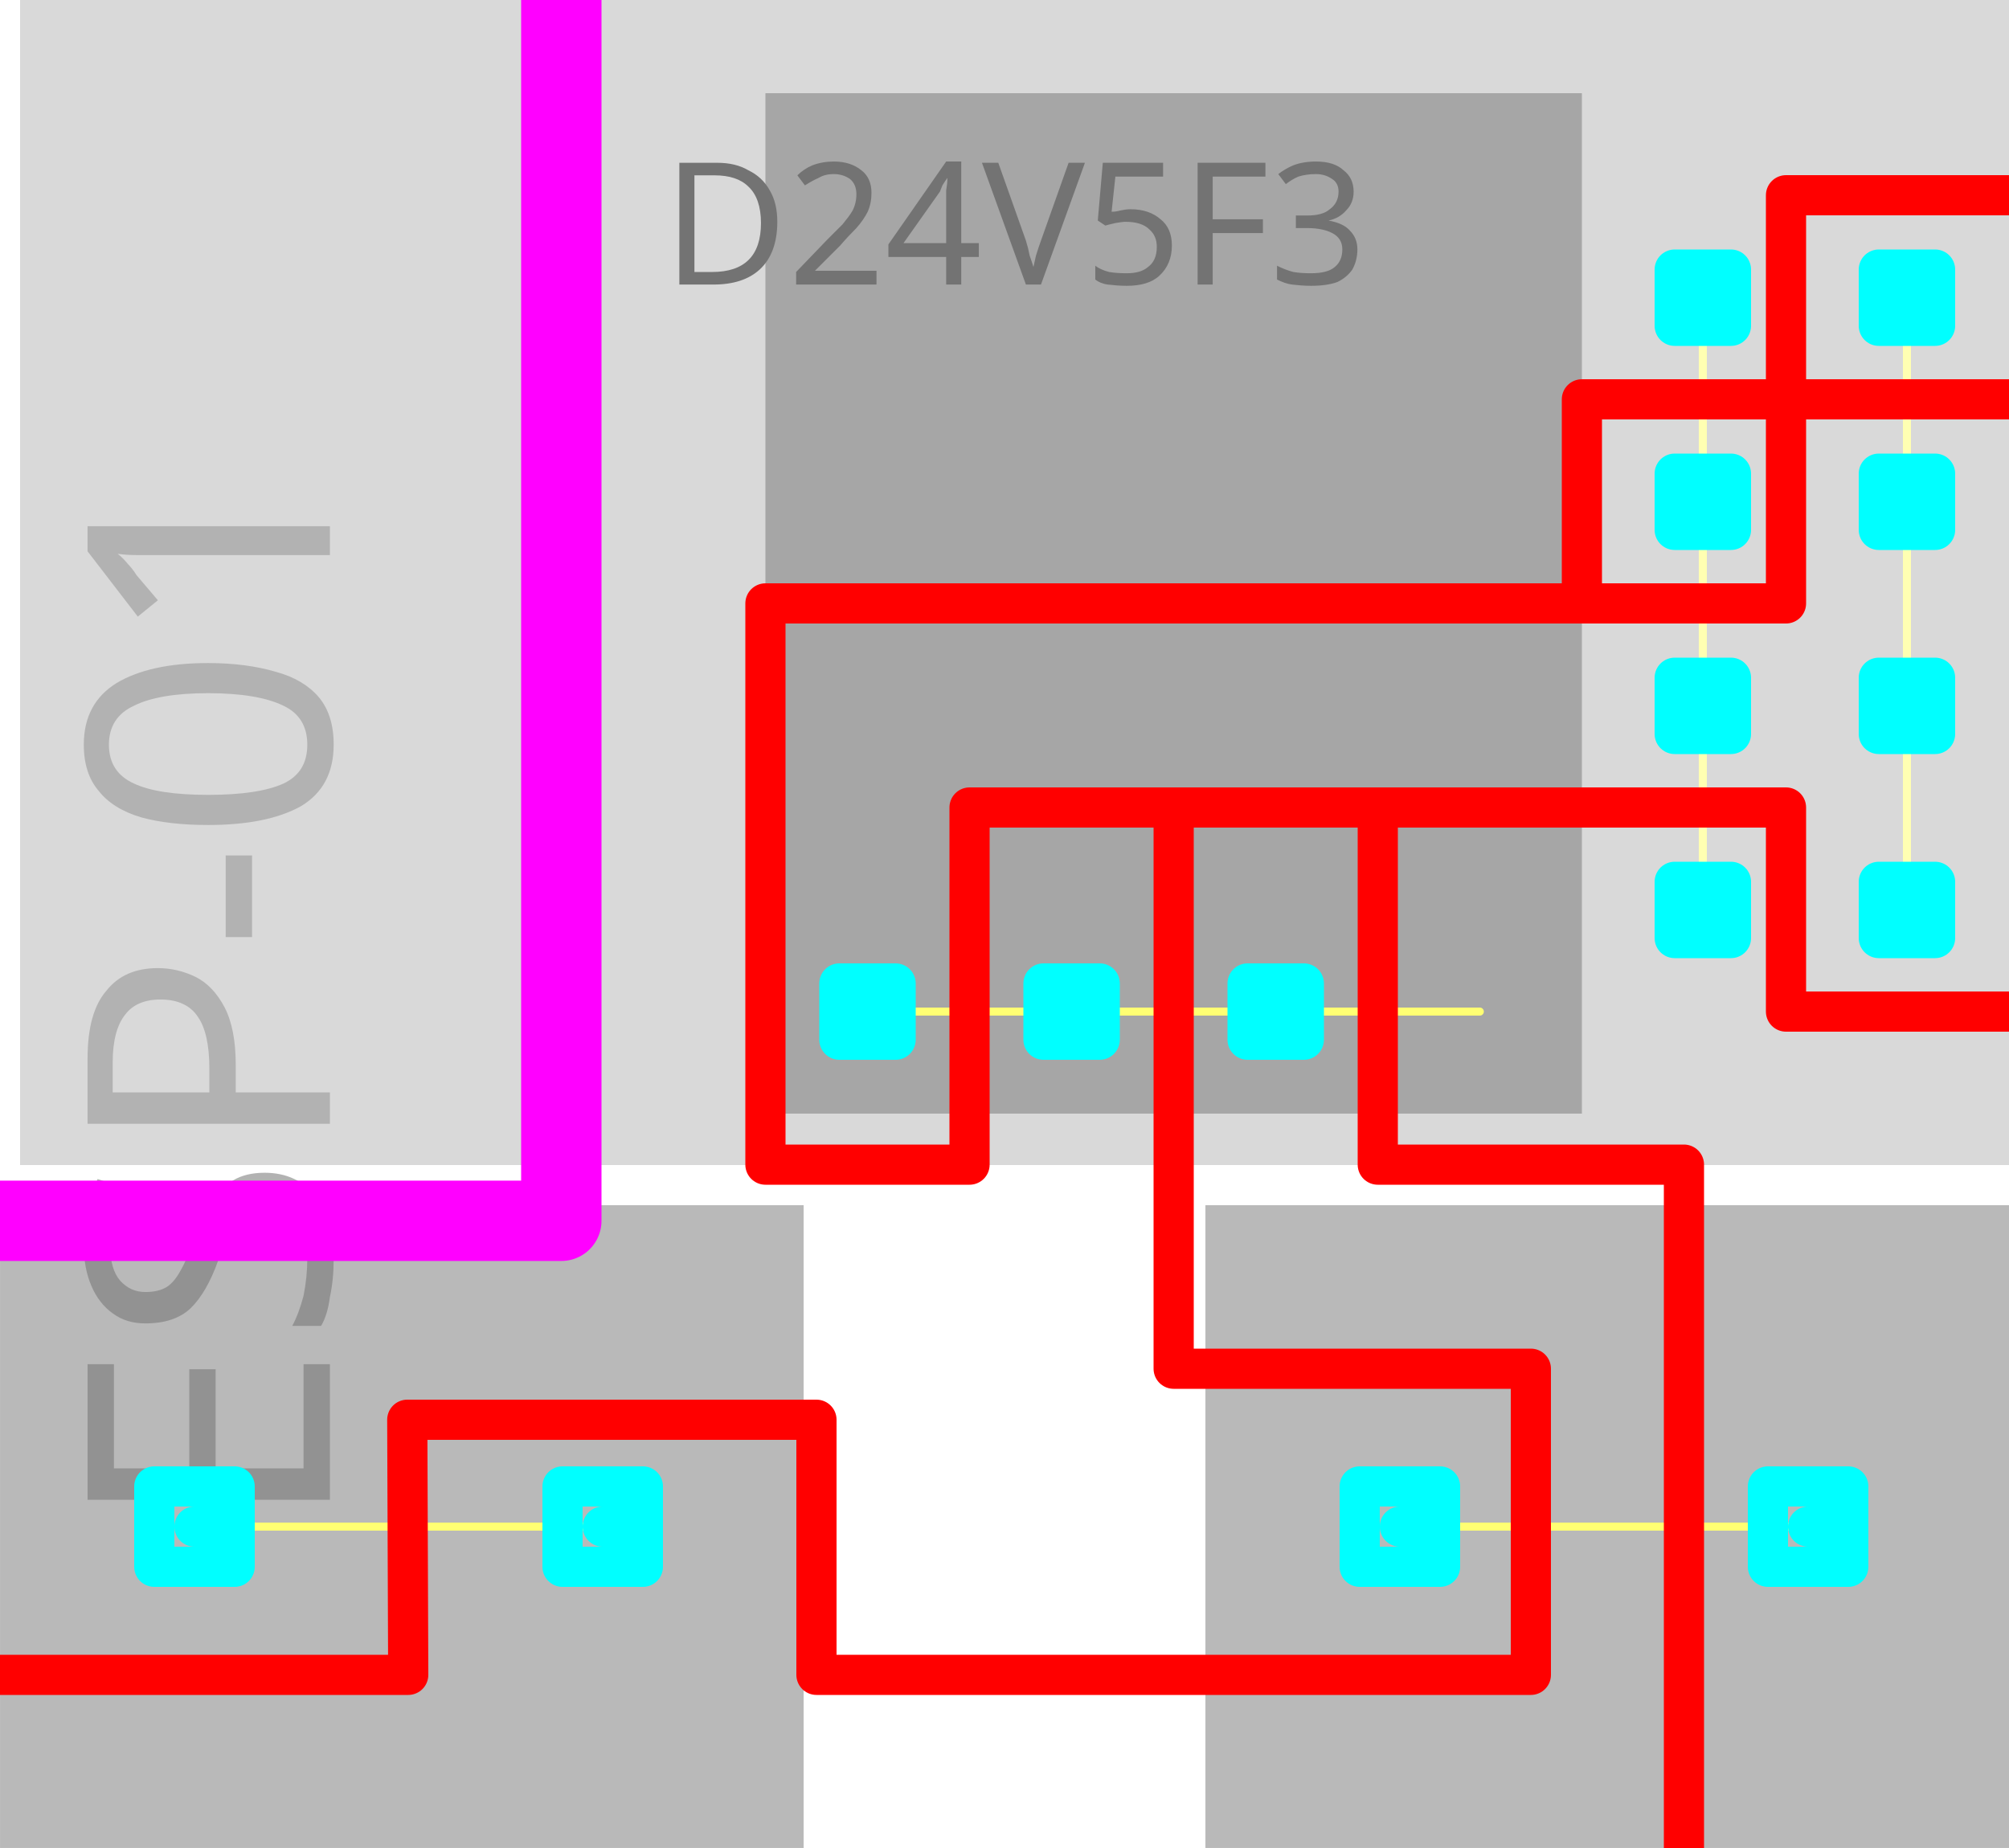
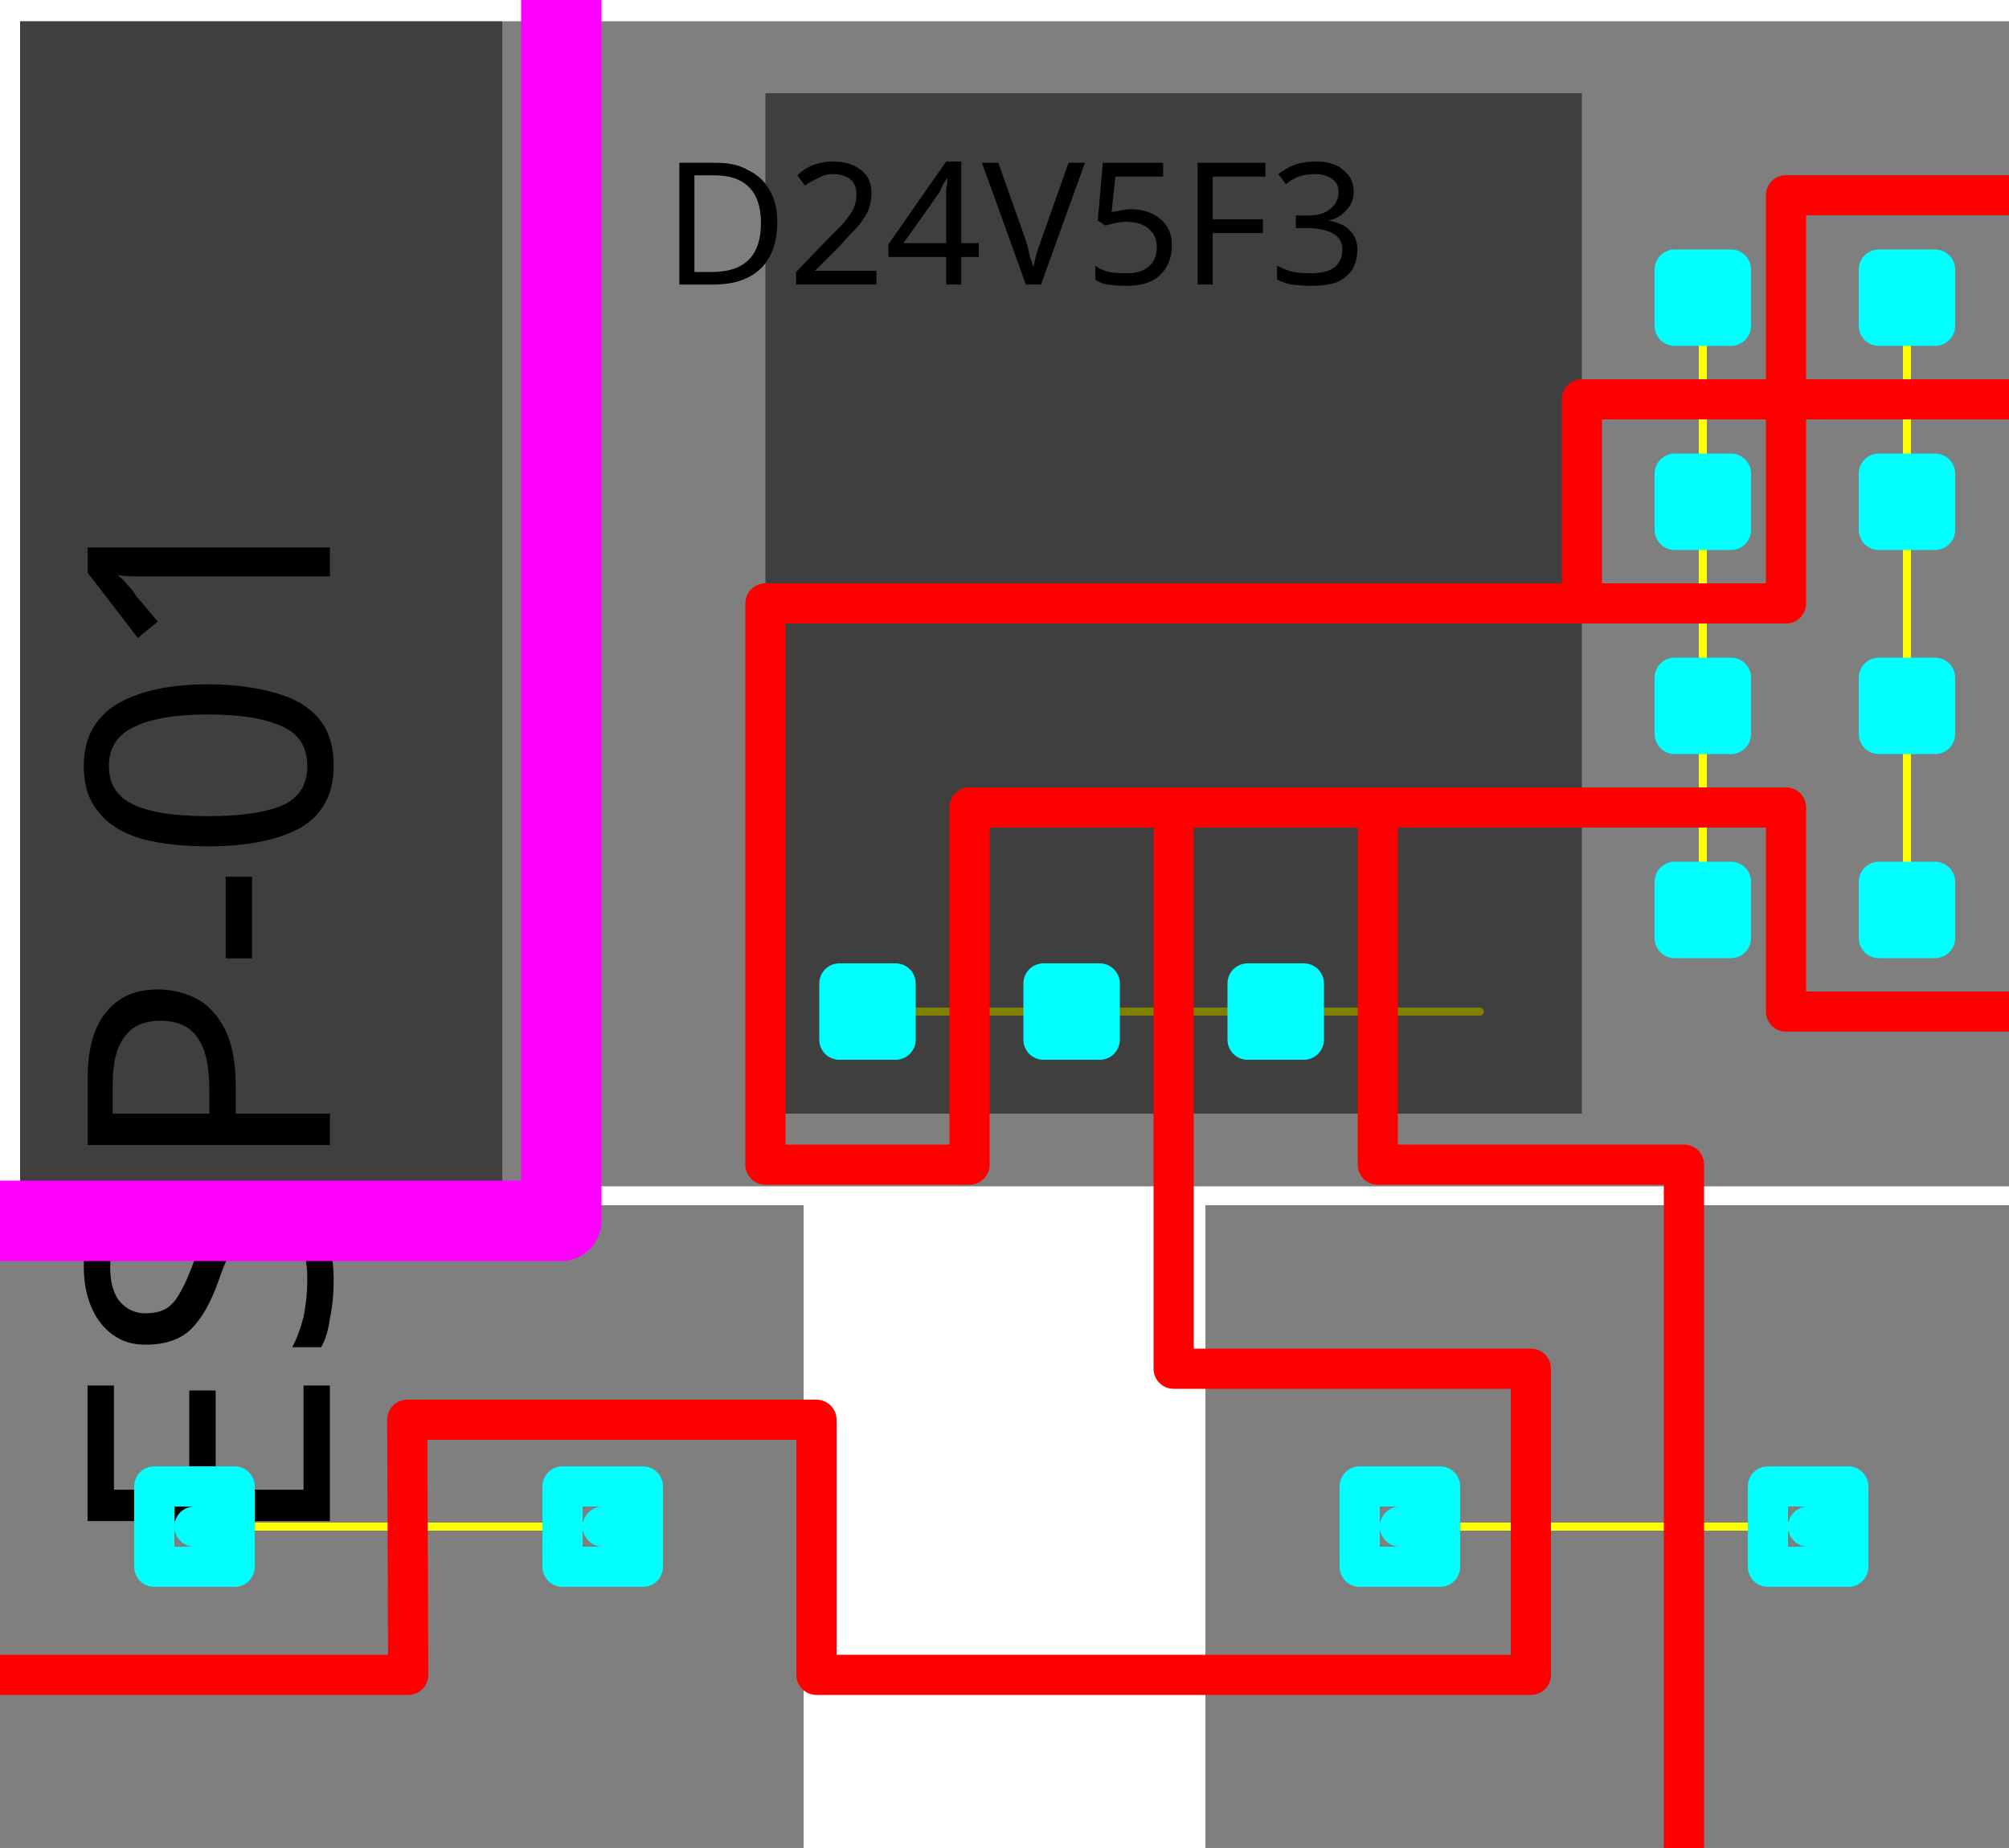
<svg xmlns="http://www.w3.org/2000/svg" width="25mm" height="23mm" viewBox="0 0 25 23" version="1.1" id="svg926">
  <defs id="defs920" />
-   <g id="layer6" style="display:inline;opacity:0.548" transform="translate(5.175,18.25499)">
-     <g transform="translate(0.2350001,0.00500088)" style="display:inline;opacity:0.548" id="layer6-4">
-       <g id="g834">
-         <rect y="-5.16" x="-18.26" height="24.75" width="14.5" id="rect934" style="opacity:1;fill:#000000;fill-opacity:0.502;fill-rule:evenodd;stroke:none;stroke-width:1;stroke-linecap:round;stroke-linejoin:round;stroke-miterlimit:4;stroke-dasharray:none;stroke-dashoffset:0;stroke-opacity:1" transform="matrix(0,1,1,0,0,0)" />
-         <text xml:space="preserve" style="font-style:normal;font-variant:normal;font-weight:normal;font-stretch:normal;font-size:4.233px;line-height:125%;font-family:Raleway;-inkscape-font-specification:'Raleway, Normal';font-variant-ligatures:normal;font-variant-caps:normal;font-variant-numeric:normal;font-feature-settings:normal;text-align:center;letter-spacing:0px;word-spacing:0px;writing-mode:lr-tb;text-anchor:middle;fill:#000000;fill-opacity:1;stroke:none;stroke-width:0.265px;stroke-linecap:butt;stroke-linejoin:miter;stroke-opacity:1" x="10.863" y="-1.306" id="text892" transform="rotate(-90)">
-           <tspan id="tspan890" x="10.863" y="-1.306" style="font-style:normal;font-variant:normal;font-weight:normal;font-stretch:normal;font-size:4.233px;font-family:Raleway;-inkscape-font-specification:'Raleway, Normal';font-variant-ligatures:normal;font-variant-caps:normal;font-variant-numeric:normal;font-feature-settings:normal;text-align:center;writing-mode:lr-tb;text-anchor:middle;stroke-width:0.265px">ESP-01</tspan>
-         </text>
-         <path style="opacity:1;fill:none;fill-opacity:0.502;fill-rule:evenodd;stroke:#ffff00;stroke-width:0.1;stroke-linecap:round;stroke-linejoin:round;stroke-miterlimit:4;stroke-dasharray:none;stroke-dashoffset:0;stroke-opacity:1" d="m 18.32,-14.555 v 2.54 2.54 2.54" id="path822" />
-         <path id="path824" d="m 15.78,-14.555 v 2.54 2.54 2.54" style="opacity:1;fill:none;fill-opacity:0.502;fill-rule:evenodd;stroke:#ffff00;stroke-width:0.1;stroke-linecap:round;stroke-linejoin:round;stroke-miterlimit:4;stroke-dasharray:none;stroke-dashoffset:0;stroke-opacity:1" />
-       </g>
-     </g>
-     <g transform="translate(-16.45163,-142.5503)" id="layer1">
+   <g id="layer6" style="display:inline;opacity:1" transform="translate(5.175,18.25499)">
+     <g transform="translate(-16.45163,-142.5503)" id="layer1" style="">
      <rect y="139.295" x="26.277" height="8" width="10" id="rect817" style="opacity:1;fill:#000000;fill-opacity:0.502;fill-rule:evenodd;stroke:none;stroke-width:0.5;stroke-linecap:round;stroke-linejoin:round;stroke-miterlimit:4;stroke-dasharray:none;stroke-dashoffset:0;stroke-opacity:1" />
      <path id="path818" d="m 28.777,143.295 h 5" style="opacity:1;fill:none;fill-opacity:0.502;fill-rule:evenodd;stroke:#ffff00;stroke-width:0.1;stroke-linecap:round;stroke-linejoin:round;stroke-miterlimit:4;stroke-dasharray:none;stroke-dashoffset:0;stroke-opacity:1" />
    </g>
-     <g id="g921" transform="translate(-31.45163,-142.5503)">
+     <g id="g921" transform="translate(-31.45163,-142.5503)" style="">
      <rect style="opacity:1;fill:#000000;fill-opacity:0.502;fill-rule:evenodd;stroke:none;stroke-width:0.5;stroke-linecap:round;stroke-linejoin:round;stroke-miterlimit:4;stroke-dasharray:none;stroke-dashoffset:0;stroke-opacity:1" id="rect917" width="10" height="8" x="26.277" y="139.295" />
      <path style="opacity:1;fill:none;fill-opacity:0.502;fill-rule:evenodd;stroke:#ffff00;stroke-width:0.1;stroke-linecap:round;stroke-linejoin:round;stroke-miterlimit:4;stroke-dasharray:none;stroke-dashoffset:0;stroke-opacity:1" d="m 28.777,143.295 h 5" id="path919" />
    </g>
-     <g transform="translate(-8.349999,-105.815)" id="layer1-3">
+     <g transform="translate(-8.349999,-105.815)" id="layer1-3" style="">
      <rect y="88.72" x="12.7" height="12.7" width="10.16" id="rect817-9" style="opacity:1;fill:#000000;fill-opacity:0.502;fill-rule:evenodd;stroke:none;stroke-width:0.1;stroke-linecap:round;stroke-linejoin:round;stroke-miterlimit:4;stroke-dasharray:none;stroke-dashoffset:0;stroke-opacity:1" />
      <path id="path831" d="m 13.97,100.15 h 2.54 2.54 2.54" style="opacity:1;fill:none;fill-opacity:0.502;fill-rule:evenodd;stroke:#ffff00;stroke-width:0.1;stroke-linecap:round;stroke-linejoin:round;stroke-miterlimit:4;stroke-dasharray:none;stroke-dashoffset:0;stroke-opacity:1" />
      <text id="text835" y="91.103" x="17.734" style="font-style:normal;font-variant:normal;font-weight:normal;font-stretch:normal;font-size:2.117px;line-height:125%;font-family:Raleway;-inkscape-font-specification:'Raleway, Normal';font-variant-ligatures:normal;font-variant-caps:normal;font-variant-numeric:normal;font-feature-settings:normal;text-align:center;letter-spacing:0px;word-spacing:0px;writing-mode:lr-tb;text-anchor:middle;fill:#000000;fill-opacity:1;stroke:none;stroke-width:0.265px;stroke-linecap:butt;stroke-linejoin:miter;stroke-opacity:1" xml:space="preserve">
        <tspan style="font-style:normal;font-variant:normal;font-weight:normal;font-stretch:normal;font-size:2.117px;font-family:Raleway;-inkscape-font-specification:'Raleway, Normal';font-variant-ligatures:normal;font-variant-caps:normal;font-variant-numeric:normal;font-feature-settings:normal;text-align:center;writing-mode:lr-tb;text-anchor:middle;stroke-width:0.265px" y="91.103" x="17.734" id="tspan833">D24V5F3</tspan>
      </text>
+     </g>
+     <g transform="translate(0.235,0.2700022)" style="display:inline;opacity:1" id="layer6-2">
+       <g id="g832">
+         <rect y="-5.16" x="-18.26" height="24.75" width="14.5" id="rect934-4" style="opacity:1;fill:#000000;fill-opacity:0.502;fill-rule:evenodd;stroke:none;stroke-width:1;stroke-linecap:round;stroke-linejoin:round;stroke-miterlimit:4;stroke-dasharray:none;stroke-dashoffset:0;stroke-opacity:1" transform="matrix(0,1,1,0,0,0)" />
+         <text xml:space="preserve" style="font-style:normal;font-variant:normal;font-weight:normal;font-stretch:normal;font-size:4.233px;line-height:125%;font-family:Raleway;-inkscape-font-specification:'Raleway, Normal';font-variant-ligatures:normal;font-variant-caps:normal;font-variant-numeric:normal;font-feature-settings:normal;text-align:center;letter-spacing:0px;word-spacing:0px;writing-mode:lr-tb;text-anchor:middle;fill:#000000;fill-opacity:1;stroke:none;stroke-width:0.265px;stroke-linecap:butt;stroke-linejoin:miter;stroke-opacity:1" x="10.863" y="-1.306" id="text892-8" transform="rotate(-90)">
+           <tspan id="tspan890-3" x="10.863" y="-1.306" style="font-style:normal;font-variant:normal;font-weight:normal;font-stretch:normal;font-size:4.233px;font-family:Raleway;-inkscape-font-specification:'Raleway, Normal';font-variant-ligatures:normal;font-variant-caps:normal;font-variant-numeric:normal;font-feature-settings:normal;text-align:center;writing-mode:lr-tb;text-anchor:middle;stroke-width:0.265px">ESP-01</tspan>
+         </text>
+         <path style="opacity:1;fill:none;fill-opacity:0.502;fill-rule:evenodd;stroke:#ffff00;stroke-width:0.1;stroke-linecap:round;stroke-linejoin:round;stroke-miterlimit:4;stroke-dasharray:none;stroke-dashoffset:0;stroke-opacity:1" d="m 18.32,-14.82 v 2.54 2.54 2.54" id="path822-9" />
+         <path id="path824-0" d="m 15.78,-14.82 v 2.54 2.54 2.54" style="opacity:1;fill:none;fill-opacity:0.502;fill-rule:evenodd;stroke:#ffff00;stroke-width:0.1;stroke-linecap:round;stroke-linejoin:round;stroke-miterlimit:4;stroke-dasharray:none;stroke-dashoffset:0;stroke-opacity:1" />
+         <rect transform="matrix(0,1,1,0,0,0)" style="opacity:1;fill:#000000;fill-opacity:0.502;fill-rule:evenodd;stroke:none;stroke-width:1;stroke-linecap:round;stroke-linejoin:round;stroke-miterlimit:4;stroke-dasharray:none;stroke-dashoffset:0;stroke-opacity:1" id="rect822" width="14.5" height="6" x="-18.26" y="-5.16" />
+       </g>
    </g>
  </g>
  <g id="layer3" style="display:inline" transform="translate(5.175,18.25499)">
    <path style="opacity:1;fill:none;fill-opacity:0.502;fill-rule:evenodd;stroke:#ff00ff;stroke-width:1;stroke-linecap:round;stroke-linejoin:round;stroke-miterlimit:4;stroke-dasharray:none;stroke-dashoffset:0;stroke-opacity:1" d="m 20.325,-18.755 -18.515,0 V -3.061 H -5.675 V 5.245 H 20.325 Z" id="path852" />
  </g>
  <g id="layer7" style="display:inline" transform="translate(5.175,18.25499)">
    <path id="path880" style="opacity:1;fill:none;fill-opacity:0.502;fill-rule:evenodd;stroke:#ff0000;stroke-width:0.5;stroke-linecap:round;stroke-linejoin:round;stroke-miterlimit:4;stroke-dasharray:none;stroke-dashoffset:0;stroke-opacity:1" d="m 11.97,-8.205 v 4.445 l 3.81,0 v 9.525 m -6.35,-13.97 5e-7,6.985 4.445,0 v 3.81 l -8.89,9e-7 v -3.175 l -5.092,1.5e-7 0.012,3.175 H -6.445 M 20.86,-15.825 h -3.81 v 5.08 h -2.54 v 0 m 6.35,-2.54 h -6.35 v 2.54 l -10.16,0 2e-7,6.985 h 2.54 l -2e-7,-4.445 10.16,0 v 2.54 h 3.81" />
    <text xml:space="preserve" style="font-style:normal;font-variant:normal;font-weight:normal;font-stretch:normal;font-size:2.117px;line-height:125%;font-family:Raleway;-inkscape-font-specification:'Raleway, Normal';font-variant-ligatures:normal;font-variant-caps:normal;font-variant-numeric:normal;font-feature-settings:normal;text-align:center;letter-spacing:0px;word-spacing:0px;writing-mode:lr-tb;text-anchor:middle;fill:#000000;fill-opacity:1;stroke:none;stroke-width:0.265px;stroke-linecap:butt;stroke-linejoin:miter;stroke-opacity:1" x="-2.817" y="8.164" id="text1062">
      <tspan id="tspan1060" x="-2.817" y="8.164" style="font-style:normal;font-variant:normal;font-weight:normal;font-stretch:normal;font-size:2.117px;font-family:Raleway;-inkscape-font-specification:'Raleway, Normal';font-variant-ligatures:normal;font-variant-caps:normal;font-variant-numeric:normal;font-feature-settings:normal;text-align:center;writing-mode:lr-tb;text-anchor:middle;stroke-width:0.265px">GND</tspan>
    </text>
    <text id="text1066" y="8.139" x="2.677" style="font-style:normal;font-variant:normal;font-weight:normal;font-stretch:normal;font-size:2.117px;line-height:125%;font-family:Raleway;-inkscape-font-specification:'Raleway, Normal';font-variant-ligatures:normal;font-variant-caps:normal;font-variant-numeric:normal;font-feature-settings:normal;text-align:center;letter-spacing:0px;word-spacing:0px;writing-mode:lr-tb;text-anchor:middle;fill:#000000;fill-opacity:1;stroke:none;stroke-width:0.265px;stroke-linecap:butt;stroke-linejoin:miter;stroke-opacity:1" xml:space="preserve">
-       <tspan style="font-style:normal;font-variant:normal;font-weight:normal;font-stretch:normal;font-size:2.117px;font-family:Raleway;-inkscape-font-specification:'Raleway, Normal';font-variant-ligatures:normal;font-variant-caps:normal;font-variant-numeric:normal;font-feature-settings:normal;text-align:center;writing-mode:lr-tb;text-anchor:middle;stroke-width:0.265px" y="8.139" x="2.677" id="tspan1064">4-26V</tspan>
+       <tspan style="font-style:normal;font-variant:normal;font-weight:normal;font-stretch:normal;font-size:2.117px;font-family:Raleway;-inkscape-font-specification:'Raleway, Normal';font-variant-ligatures:normal;font-variant-caps:normal;font-variant-numeric:normal;font-feature-settings:normal;text-align:center;writing-mode:lr-tb;text-anchor:middle;stroke-width:0.265px" y="8.139" x="2.677" id="tspan1064">4-36V</tspan>
    </text>
    <text xml:space="preserve" style="font-style:normal;font-variant:normal;font-weight:normal;font-stretch:normal;font-size:2.117px;line-height:125%;font-family:Raleway;-inkscape-font-specification:'Raleway, Normal';font-variant-ligatures:normal;font-variant-caps:normal;font-variant-numeric:normal;font-feature-settings:normal;text-align:center;letter-spacing:0px;word-spacing:0px;writing-mode:lr-tb;text-anchor:middle;fill:#000000;fill-opacity:1;stroke:none;stroke-width:0.265px;stroke-linecap:butt;stroke-linejoin:miter;stroke-opacity:1" x="15.772" y="8.239" id="text1070">
      <tspan id="tspan1068" x="15.772" y="8.239" style="font-style:normal;font-variant:normal;font-weight:normal;font-stretch:normal;font-size:2.117px;font-family:Raleway;-inkscape-font-specification:'Raleway, Normal';font-variant-ligatures:normal;font-variant-caps:normal;font-variant-numeric:normal;font-feature-settings:normal;text-align:center;writing-mode:lr-tb;text-anchor:middle;stroke-width:0.265px">IN1</tspan>
    </text>
  </g>
  <g id="layer4" style="display:inline" transform="translate(5.175,18.25499)">
    <g id="g940" transform="translate(3.405002,-9.134995)" style="stroke:#00ffff;stroke-opacity:1" />
    <g id="g1229" transform="rotate(-180,36.2725,8.835006)" style="stroke:#00ffff;stroke-opacity:1" />
    <g id="g942" transform="rotate(-90,11.72751,4.247507)" style="stroke:#00ffff;stroke-opacity:1" />
    <g transform="rotate(-180,31.22625,8.835006)" id="g915" style="stroke:#00ffff;stroke-opacity:1" />
    <g id="g924" transform="rotate(-180,26.18,8.835006)" style="stroke:#00ffff;stroke-opacity:1" />
    <g transform="translate(19.24001,1.37501)" id="g941" style="stroke:#00ffff;stroke-opacity:1" />
    <g id="g925" style="stroke:#00ffff;stroke-opacity:1">
      <g transform="rotate(-90,22.0375,-8.9375)" id="g954" style="stroke:#00ffff;stroke-opacity:1" />
      <g id="g964" transform="rotate(-90,23.3075,-10.2075)" style="stroke:#00ffff;stroke-opacity:1" />
    </g>
    <g id="g1033" transform="translate(-0.2700745,-0.1467824)" style="stroke:#00ffff;stroke-opacity:1" />
    <g id="g906" transform="translate(-2.265001,-18.99)">
      <path style="opacity:1;fill:none;fill-opacity:1;fill-rule:evenodd;stroke:#00ffff;stroke-width:0.5;stroke-linecap:round;stroke-linejoin:round;stroke-miterlimit:4;stroke-dasharray:none;stroke-dashoffset:0;stroke-opacity:1" d="m 19.59,19.735 h 0.5 v -0.5 h -1 v 1 h 1 v -0.5" id="path909" />
      <path style="opacity:1;fill:none;fill-opacity:1;fill-rule:evenodd;stroke:#00ffff;stroke-width:0.5;stroke-linecap:round;stroke-linejoin:round;stroke-miterlimit:4;stroke-dasharray:none;stroke-dashoffset:0;stroke-opacity:1" d="m 14.51,19.735 h 0.5 v -0.5 h -1 v 1 h 1 v -0.5" id="path911" />
    </g>
    <g id="g1058" transform="translate(1.27)">
      <path style="opacity:1;fill:#6f9090;fill-opacity:0.229;fill-rule:evenodd;stroke:#00ffff;stroke-width:0.5;stroke-linecap:round;stroke-linejoin:round;stroke-miterlimit:4;stroke-dasharray:none;stroke-dashoffset:0;stroke-opacity:1" d="m 4.35,-5.665 h -0.35 v 0.35 h 0.7 v -0.7 h -0.7 v 0.35" id="path910" />
      <path style="opacity:1;fill:#6f9090;fill-opacity:0.229;fill-rule:evenodd;stroke:#00ffff;stroke-width:0.5;stroke-linecap:round;stroke-linejoin:round;stroke-miterlimit:4;stroke-dasharray:none;stroke-dashoffset:0;stroke-opacity:1" d="m 9.43,-5.665 h -0.35 v 0.35 h 0.7 v -0.7 h -0.7 v 0.35" id="path912" />
      <path style="opacity:1;fill:#6f9090;fill-opacity:0.229;fill-rule:evenodd;stroke:#00ffff;stroke-width:0.5;stroke-linecap:round;stroke-linejoin:round;stroke-miterlimit:4;stroke-dasharray:none;stroke-dashoffset:0;stroke-opacity:1" d="m 6.89,-5.665 h -0.35 v 0.35 h 0.7 v -0.7 h -0.7 v 0.35" id="path914" />
    </g>
    <g id="g930" transform="matrix(-1,0,0,1,45.765,-16.505)">
      <path id="path1025" d="m 29.75,9.575 v 0.35 h 0.35 v -0.7 h -0.7 v 0.7 h 0.35" style="opacity:1;fill:none;fill-opacity:1;fill-rule:evenodd;stroke:#00ffff;stroke-width:0.5;stroke-linecap:round;stroke-linejoin:round;stroke-miterlimit:4;stroke-dasharray:none;stroke-dashoffset:0;stroke-opacity:1" />
      <path id="path1023" d="m 29.75,1.955 v 0.35 h 0.35 v -0.7 h -0.7 v 0.7 h 0.35" style="opacity:1;fill:none;fill-opacity:1;fill-rule:evenodd;stroke:#00ffff;stroke-width:0.5;stroke-linecap:round;stroke-linejoin:round;stroke-miterlimit:4;stroke-dasharray:none;stroke-dashoffset:0;stroke-opacity:1" />
      <path id="path1021" d="m 29.75,4.495 v 0.35 h 0.35 v -0.7 h -0.7 v 0.7 h 0.35" style="opacity:1;fill:none;fill-opacity:1;fill-rule:evenodd;stroke:#00ffff;stroke-width:0.5;stroke-linecap:round;stroke-linejoin:round;stroke-miterlimit:4;stroke-dasharray:none;stroke-dashoffset:0;stroke-opacity:1" />
      <path id="path1019" d="m 29.75,7.035 v 0.35 h 0.35 v -0.7 h -0.7 v 0.7 h 0.35" style="opacity:1;fill:none;fill-opacity:1;fill-rule:evenodd;stroke:#00ffff;stroke-width:0.5;stroke-linecap:round;stroke-linejoin:round;stroke-miterlimit:4;stroke-dasharray:none;stroke-dashoffset:0;stroke-opacity:1" />
      <path id="path1015" d="m 27.21,1.955 v 0.35 h 0.35 v -0.7 h -0.7 v 0.7 h 0.35" style="opacity:1;fill:none;fill-opacity:1;fill-rule:evenodd;stroke:#00ffff;stroke-width:0.5;stroke-linecap:round;stroke-linejoin:round;stroke-miterlimit:4;stroke-dasharray:none;stroke-dashoffset:0;stroke-opacity:1" />
      <path style="opacity:1;fill:#6f9090;fill-opacity:0.229;fill-rule:evenodd;stroke:#00ffff;stroke-width:0.5;stroke-linecap:round;stroke-linejoin:round;stroke-miterlimit:4;stroke-dasharray:none;stroke-dashoffset:0;stroke-opacity:1" d="m 27.21,4.495 h -0.35 v 0.35 h 0.7 v -0.7 h -0.7 v 0.35" id="path916" />
      <path id="path918" d="m 27.21,7.035 h -0.35 v 0.35 h 0.7 v -0.7 h -0.7 v 0.35" style="opacity:1;fill:#6f9090;fill-opacity:0.229;fill-rule:evenodd;stroke:#00ffff;stroke-width:0.5;stroke-linecap:round;stroke-linejoin:round;stroke-miterlimit:4;stroke-dasharray:none;stroke-dashoffset:0;stroke-opacity:1" />
      <path style="opacity:1;fill:#6f9090;fill-opacity:0.229;fill-rule:evenodd;stroke:#00ffff;stroke-width:0.5;stroke-linecap:round;stroke-linejoin:round;stroke-miterlimit:4;stroke-dasharray:none;stroke-dashoffset:0;stroke-opacity:1" d="m 27.21,9.575 h -0.35 v 0.35 h 0.7 v -0.7 h -0.7 v 0.35" id="path920" />
    </g>
    <g transform="translate(-17.265,-18.99)" id="g943">
      <path id="path938" d="m 19.59,19.735 h 0.5 v -0.5 h -1 v 1 h 1 v -0.5" style="opacity:1;fill:none;fill-opacity:1;fill-rule:evenodd;stroke:#00ffff;stroke-width:0.5;stroke-linecap:round;stroke-linejoin:round;stroke-miterlimit:4;stroke-dasharray:none;stroke-dashoffset:0;stroke-opacity:1" />
      <path id="path940" d="m 14.51,19.735 h 0.5 v -0.5 h -1 v 1 h 1 v -0.5" style="opacity:1;fill:none;fill-opacity:1;fill-rule:evenodd;stroke:#00ffff;stroke-width:0.5;stroke-linecap:round;stroke-linejoin:round;stroke-miterlimit:4;stroke-dasharray:none;stroke-dashoffset:0;stroke-opacity:1" />
    </g>
  </g>
</svg>
